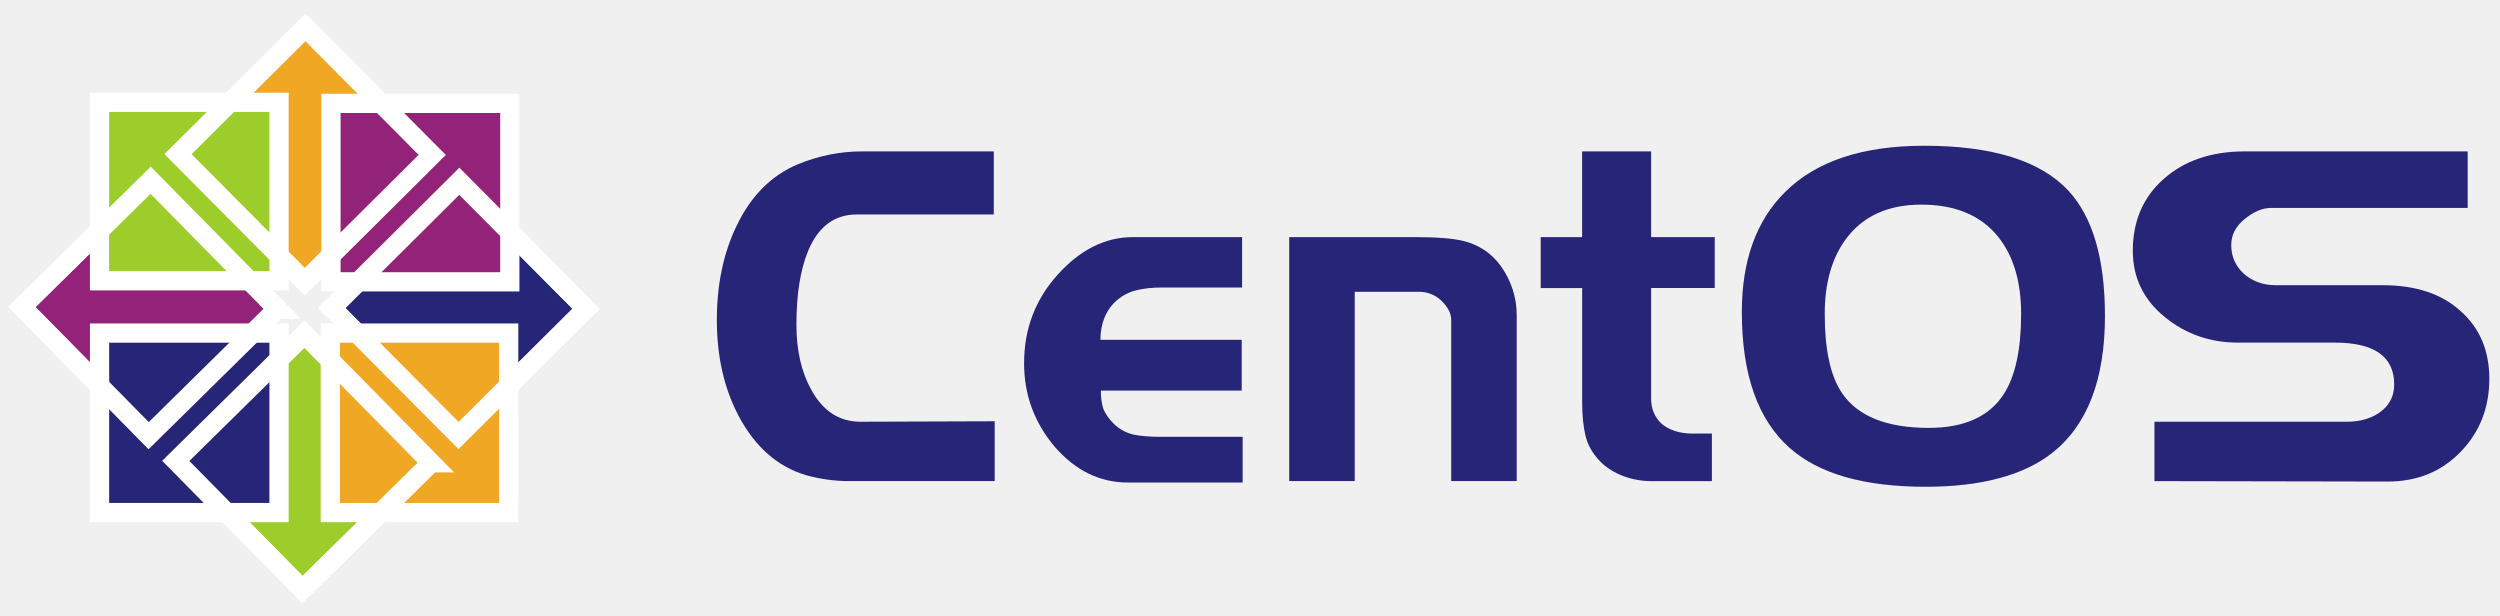
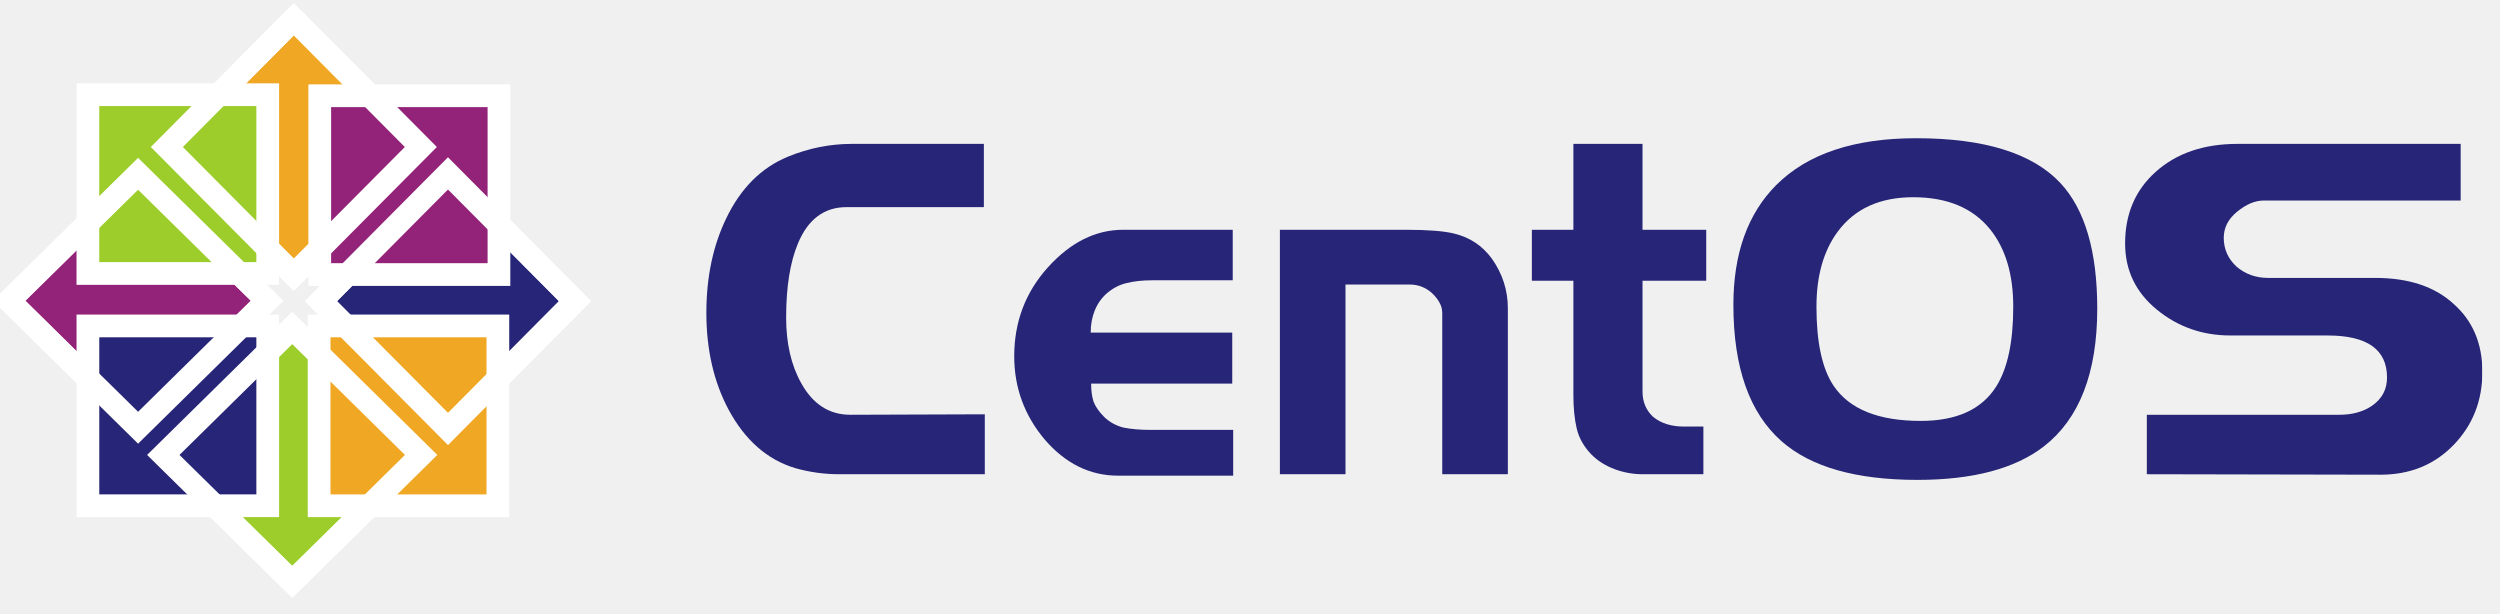
- <svg xmlns="http://www.w3.org/2000/svg" width="130" height="32" viewBox="0 0 130 32">
-   <g fill="none" fill-rule="evenodd">
-     <g>
-       <g fill="#262577">
-         <path d="M51.725 25.017h-7.568c-.767 0-1.526-.106-2.277-.318-1.454-.442-2.605-1.455-3.454-3.038-.767-1.437-1.15-3.11-1.15-5.02 0-1.846.342-3.48 1.028-4.9.75-1.567 1.82-2.636 3.208-3.208 1.078-.44 2.18-.66 3.306-.66h6.858v3.28H44.55c-1.16 0-2 .63-2.524 1.887-.408.98-.612 2.262-.612 3.846 0 1.34.26 2.473.784 3.404.604 1.094 1.453 1.64 2.547 1.64l6.98-.024v3.11z" />
-         <path d="M64.616 25.09H58.64c-1.453 0-2.72-.62-3.796-1.86-1.062-1.258-1.592-2.703-1.592-4.336 0-1.78.58-3.314 1.74-4.604 1.174-1.306 2.48-1.96 3.917-1.96h5.68v2.62H60.43c-.523 0-.972.05-1.347.148-.36.082-.693.253-1.003.514-.572.49-.858 1.223-.858 2.056h7.347v2.645h-7.323c0 .392.04.655.122.932.098.26.286.53.564.808.277.262.604.44.98.54.39.08.865.122 1.42.122h4.286v2.375z" />
-         <path d="M78.87 25.017h-3.406v-8.352c0-.212-.05-.4-.147-.563-.098-.18-.236-.35-.416-.514-.325-.278-.7-.416-1.125-.416h-3.33v9.845h-3.406V12.33h6.514c1.16 0 2 .066 2.523.196.816.196 1.47.63 1.96 1.298.554.784.832 1.64.832 2.572v8.62z" />
-         <path d="M89.165 14.976h-3.307v5.755c0 .523.18.956.54 1.3.407.342.946.513 1.615.513h1.005v2.474h-3.16c-.947 0-1.987-.343-2.656-1.03-.392-.407-.645-.856-.76-1.346-.113-.49-.17-1.068-.17-1.738v-5.926h-2.156V12.33h2.155V7.874h3.588v4.458h3.307v2.646z" />
-         <path d="M109.458 16.42c0 3.33-.923 5.715-2.768 7.152-1.502 1.16-3.69 1.74-6.564 1.74-3.183 0-5.535-.67-7.053-2.01-1.665-1.47-2.498-3.828-2.498-7.077 0-2.662.743-4.735 2.23-6.22 1.615-1.618 4.03-2.426 7.248-2.426 3.543 0 6.04.775 7.494 2.326 1.274 1.37 1.91 3.543 1.91 6.515zm-4.36-.097c0-1.682-.4-3.02-1.2-4.017-.898-1.11-2.23-1.665-3.992-1.665-1.73 0-3.037.597-3.92 1.79-.733.994-1.1 2.292-1.1 3.893 0 1.845.293 3.208.88 4.09.817 1.224 2.328 1.836 4.532 1.836 1.86 0 3.167-.597 3.918-1.788.588-.93.882-2.31.882-4.14z" />
-         <path d="M129.444 19.702c0 1.502-.498 2.768-1.494 3.796-.996 1.03-2.26 1.543-3.796 1.543l-12.123-.023V21.93h9.993c.67 0 1.233-.154 1.69-.464.523-.36.784-.85.784-1.47 0-1.453-1.03-2.18-3.086-2.18h-5.044c-1.453 0-2.727-.45-3.82-1.347-1.095-.9-1.642-2.042-1.642-3.43 0-1.534.53-2.775 1.592-3.722 1.078-.963 2.49-1.445 4.237-1.445h11.585v2.94h-10.213c-.457 0-.923.195-1.396.587-.458.375-.687.824-.687 1.347 0 .588.22 1.086.66 1.494.458.393 1.005.59 1.642.59h5.56c1.73 0 3.086.448 4.065 1.346.996.88 1.494 2.057 1.494 3.526z" />
+ <svg xmlns="http://www.w3.org/2000/svg" xmlns:xlink="http://www.w3.org/1999/xlink" width="110px" height="27px" viewBox="0 0 110 27" version="1.1">
+   <defs>
+     <path id="path-1" d="M0,0.445 L109.224,0.445 L109.224,26 L0,26 L0,0.445 Z" />
+     <path id="path-3" d="M0,0.445 L109.224,0.445 L109.224,26 L0,26 L0,0.445 Z" />
+   </defs>
+   <g id="Page-1" stroke="none" stroke-width="1" fill="none" fill-rule="evenodd">
+     <g id="logo---centOS">
+       <path d="M43.331,20.866 L36.915,20.866 C36.265,20.866 35.621,20.776 34.984,20.596 C33.752,20.222 32.777,19.364 32.056,18.021 C31.406,16.803 31.08,15.385 31.08,13.765 C31.08,12.2 31.371,10.816 31.952,9.612 C32.589,8.283 33.496,7.376 34.673,6.892 C35.586,6.518 36.521,6.331 37.476,6.331 L43.29,6.331 L43.29,9.114 L37.247,9.114 C36.265,9.114 35.552,9.647 35.109,10.713 C34.763,11.543 34.59,12.63 34.59,13.972 C34.59,15.107 34.811,16.07 35.254,16.859 C35.767,17.786 36.486,18.25 37.414,18.25 L43.331,18.229 L43.331,20.866 L43.331,20.866 Z" id="Fill-1" fill="#262577" />
+       <path d="M54.26,20.929 L49.194,20.929 C47.962,20.929 46.889,20.402 45.976,19.35 C45.076,18.284 44.626,17.06 44.626,15.675 C44.626,14.166 45.118,12.865 46.1,11.771 C47.097,10.664 48.204,10.11 49.422,10.11 L54.24,10.11 L54.24,12.332 L50.71,12.332 C50.267,12.332 49.886,12.374 49.568,12.456 C49.263,12.526 48.98,12.671 48.716,12.893 C48.232,13.308 47.99,13.929 47.99,14.635 L54.219,14.635 L54.219,16.878 L48.01,16.878 C48.01,17.211 48.045,17.433 48.114,17.668 C48.197,17.89 48.357,18.118 48.592,18.354 C48.827,18.576 49.104,18.728 49.422,18.811 C49.755,18.88 50.156,18.915 50.627,18.915 L54.26,18.915 L54.26,20.929 Z" id="Fill-3" fill="#262577" />
+       <path d="M66.345,20.866 L63.459,20.866 L63.459,13.786 C63.459,13.605 63.417,13.447 63.334,13.308 C63.251,13.155 63.133,13.01 62.981,12.872 C62.704,12.637 62.386,12.519 62.026,12.519 L59.202,12.519 L59.202,20.866 L56.315,20.866 L56.315,10.11 L61.839,10.11 C62.822,10.11 63.534,10.165 63.977,10.276 C64.67,10.442 65.223,10.809 65.639,11.377 C66.109,12.041 66.345,12.768 66.345,13.557 L66.345,20.866 L66.345,20.866 Z" id="Fill-5" fill="#262577" />
+       <path d="M75.074,12.353 L72.271,12.353 L72.271,17.232 C72.271,17.676 72.423,18.042 72.727,18.333 C73.073,18.623 73.53,18.769 74.098,18.769 L74.949,18.769 L74.949,20.866 L72.271,20.866 C71.468,20.866 70.586,20.576 70.018,19.994 C69.686,19.648 69.472,19.267 69.375,18.852 C69.278,18.437 69.229,17.945 69.229,17.378 L69.229,12.353 L67.402,12.353 L67.402,10.11 L69.229,10.11 L69.229,6.331 L72.271,6.331 L72.271,10.11 L75.074,10.11 L75.074,12.353 Z" id="Fill-7" fill="#262577" />
+       <path d="M88.583,13.495 C88.583,12.069 88.243,10.934 87.565,10.09 C86.804,9.148 85.676,8.678 84.181,8.678 C82.713,8.678 81.606,9.183 80.858,10.194 C80.235,11.038 79.924,12.138 79.924,13.495 C79.924,15.059 80.173,16.215 80.671,16.963 C81.364,18.001 82.644,18.52 84.513,18.52 C86.091,18.52 87.198,18.014 87.835,17.004 C88.333,16.215 88.583,15.045 88.583,13.495 L88.583,13.495 Z M92.279,13.578 C92.279,16.402 91.496,18.423 89.932,19.641 C88.659,20.624 86.804,21.115 84.367,21.115 C81.668,21.115 79.675,20.548 78.387,19.413 C76.975,18.167 76.269,16.167 76.269,13.412 C76.269,11.156 76.9,9.398 78.159,8.138 C79.53,6.768 81.578,6.082 84.305,6.082 C87.309,6.082 89.427,6.739 90.659,8.055 C91.739,9.217 92.279,11.059 92.279,13.578 L92.279,13.578 Z" id="Fill-9" fill="#262577" />
+       <g id="Group-13">
+         <mask id="mask-2" fill="white">
+           <use xlink:href="#path-1" />
+         </mask>
+         <g id="Clip-12" />
+         <path d="M109.224,16.36 C109.224,17.634 108.802,18.707 107.957,19.579 C107.113,20.451 106.04,20.887 104.739,20.887 L94.46,20.866 L94.46,18.25 L102.932,18.25 C103.5,18.25 103.977,18.118 104.365,17.855 C104.808,17.551 105.029,17.136 105.029,16.61 C105.029,15.377 104.157,14.761 102.413,14.761 L98.136,14.761 C96.904,14.761 95.824,14.381 94.897,13.62 C93.969,12.858 93.505,11.89 93.505,10.713 C93.505,9.412 93.955,8.359 94.855,7.557 C95.769,6.74 96.966,6.331 98.447,6.331 L108.269,6.331 L108.269,8.823 L99.61,8.823 C99.222,8.823 98.828,8.989 98.426,9.321 C98.039,9.639 97.845,10.02 97.845,10.463 C97.845,10.961 98.032,11.384 98.406,11.73 C98.793,12.062 99.257,12.228 99.797,12.228 L104.51,12.228 C105.978,12.228 107.127,12.609 107.957,13.37 C108.802,14.118 109.224,15.115 109.224,16.36 L109.224,16.36 Z" id="Fill-11" fill="#262577" mask="url(#mask-2)" />
      </g>
-       <path d="M14.42 16.065l-6.69 6.59-6.59-6.692 6.692-6.59 6.59 6.692z" stroke="#fff" fill="#932279" />
-       <path d="M15.845 14.645l-6.59-6.63 6.63-6.59 6.59 6.63-6.63 6.59z" stroke="#fff" fill="#EFA724" />
-       <path d="M22.42 24.066l-6.69 6.59-6.59-6.69 6.692-6.59 6.59 6.69z" stroke="#fff" fill="#9CCD2A" />
-       <path d="M23.844 22.646l-6.59-6.63 6.63-6.59 6.59 6.63-6.63 6.59z" stroke="#fff" fill="#262577" />
-       <path fill="#FCE94F" d="M5.51 5.637h9v8.958h-9z" />
-       <path fill="#EFA724" d="M17.176 17.32h8.934v9h-8.934z" />
-       <path fill="#932279" d="M17.212 5.7h8.964v8.954h-8.964z" />
-       <path stroke="#fff" fill="#9CCD2A" d="M5.176 5.32h9.333v9.28H5.175z" />
-       <path stroke="#fff" d="M17.176 17.32h9.276v9.333h-9.276z" />
-       <path stroke="#fff" d="M17.21 5.375h9.3v9.28h-9.3z" />
-       <path stroke="#fff" fill="#262577" d="M5.177 17.32h9.333v9.334H5.177z" />
-       <path d="M14.42 16.065l-6.69 6.59-6.59-6.692 6.692-6.59 6.59 6.692z" stroke="#fff" />
-       <path d="M15.845 14.645l-6.59-6.63 6.63-6.59 6.59 6.63-6.63 6.59z" stroke="#fff" />
-       <path d="M22.42 24.066l-6.69 6.59-6.59-6.69 6.692-6.59 6.59 6.69z" stroke="#fff" />
-       <path d="M23.844 22.646l-6.59-6.63 6.63-6.59 6.59 6.63-6.63 6.59z" stroke="#fff" />
+       <path d="M11.748,13.233 L6.076,18.82 L0.403,13.233 L6.076,7.647 L11.748,13.233 Z" id="Fill-14" fill="#932279" />
+       <path d="M11.748,13.233 L6.076,18.82 L0.403,13.233 L6.076,7.647 L11.748,13.233 L11.748,13.233 Z" id="Stroke-16" stroke="#FFFFFF" />
+       <path d="M12.929,12.09 L7.341,6.468 L12.929,0.846 L18.517,6.468 L12.929,12.09 Z" id="Fill-18" fill="#EFA724" />
+       <path d="M12.929,12.09 L7.341,6.468 L12.929,0.846 L18.517,6.468 L12.929,12.09 L12.929,12.09 Z" id="Stroke-20" stroke="#FFFFFF" />
+       <path d="M18.53,20.017 L12.858,25.603 L7.185,20.017 L12.858,14.43 L18.53,20.017 Z" id="Fill-22" fill="#9CCD2A" />
+       <path d="M18.53,20.017 L12.858,25.603 L7.185,20.017 L12.858,14.43 L18.53,20.017 L18.53,20.017 Z" id="Stroke-24" stroke="#FFFFFF" />
+       <path d="M19.711,18.873 L14.123,13.252 L19.711,7.629 L25.299,13.252 L19.711,18.873 Z" id="Fill-26" fill="#262577" />
+       <path d="M19.711,18.873 L14.123,13.252 L19.711,7.629 L25.299,13.252 L19.711,18.873 L19.711,18.873 Z" id="Stroke-28" stroke="#FFFFFF" />
+       <mask id="mask-4" fill="white">
+         <use xlink:href="#path-3" />
+       </mask>
+       <g id="Clip-31" />
+       <path d="M4.15,4.435 L11.78,4.435 L11.78,12.03 L4.15,12.03 L4.15,4.435 Z" id="Fill-30" fill="#FCE94F" mask="url(#mask-4)" />
+       <path d="M14.041,14.341 L21.616,14.341 L21.616,21.971 L14.041,21.971 L14.041,14.341 Z" id="Fill-32" fill="#EFA724" mask="url(#mask-4)" />
+       <path d="M14.072,4.488 L21.672,4.488 L21.672,12.08 L14.072,12.08 L14.072,4.488 Z" id="Fill-33" fill="#932279" mask="url(#mask-4)" />
+       <path d="M3.867,4.167 L11.78,4.167 L11.78,12.033 L3.867,12.033 L3.867,4.167 Z" id="Fill-34" fill="#9CCD2A" mask="url(#mask-4)" />
+       <path d="M3.867,4.167 L11.78,4.167 L11.78,12.033 L3.867,12.033 L3.867,4.167 Z" id="Stroke-35" stroke="#FFFFFF" mask="url(#mask-4)" />
+       <path d="M14.041,14.341 L21.906,14.341 L21.906,22.254 L14.041,22.254 L14.041,14.341 Z" id="Stroke-36" stroke="#FFFFFF" mask="url(#mask-4)" />
+       <path d="M14.069,4.213 L21.954,4.213 L21.954,12.08 L14.069,12.08 L14.069,4.213 Z" id="Stroke-37" stroke="#FFFFFF" mask="url(#mask-4)" />
+       <path d="M3.868,14.341 L11.78,14.341 L11.78,22.253 L3.868,22.253 L3.868,14.341 Z" id="Fill-38" fill="#262577" mask="url(#mask-4)" />
+       <path d="M3.868,14.341 L11.78,14.341 L11.78,22.253 L3.868,22.253 L3.868,14.341 Z" id="Stroke-39" stroke="#FFFFFF" mask="url(#mask-4)" />
+       <path d="M11.748,13.233 L6.076,18.82 L0.403,13.233 L6.076,7.647 L11.748,13.233 L11.748,13.233 Z" id="Stroke-40" stroke="#FFFFFF" mask="url(#mask-4)" />
+       <path d="M12.929,12.09 L7.341,6.468 L12.929,0.846 L18.517,6.468 L12.929,12.09 L12.929,12.09 Z" id="Stroke-41" stroke="#FFFFFF" mask="url(#mask-4)" />
+       <path d="M18.53,20.017 L12.858,25.603 L7.185,20.017 L12.858,14.43 L18.53,20.017 L18.53,20.017 Z" id="Stroke-42" stroke="#FFFFFF" mask="url(#mask-4)" />
+       <path d="M19.711,18.873 L14.123,13.252 L19.711,7.629 L25.299,13.252 L19.711,18.873 L19.711,18.873 Z" id="Stroke-43" stroke="#FFFFFF" mask="url(#mask-4)" />
    </g>
  </g>
</svg>
